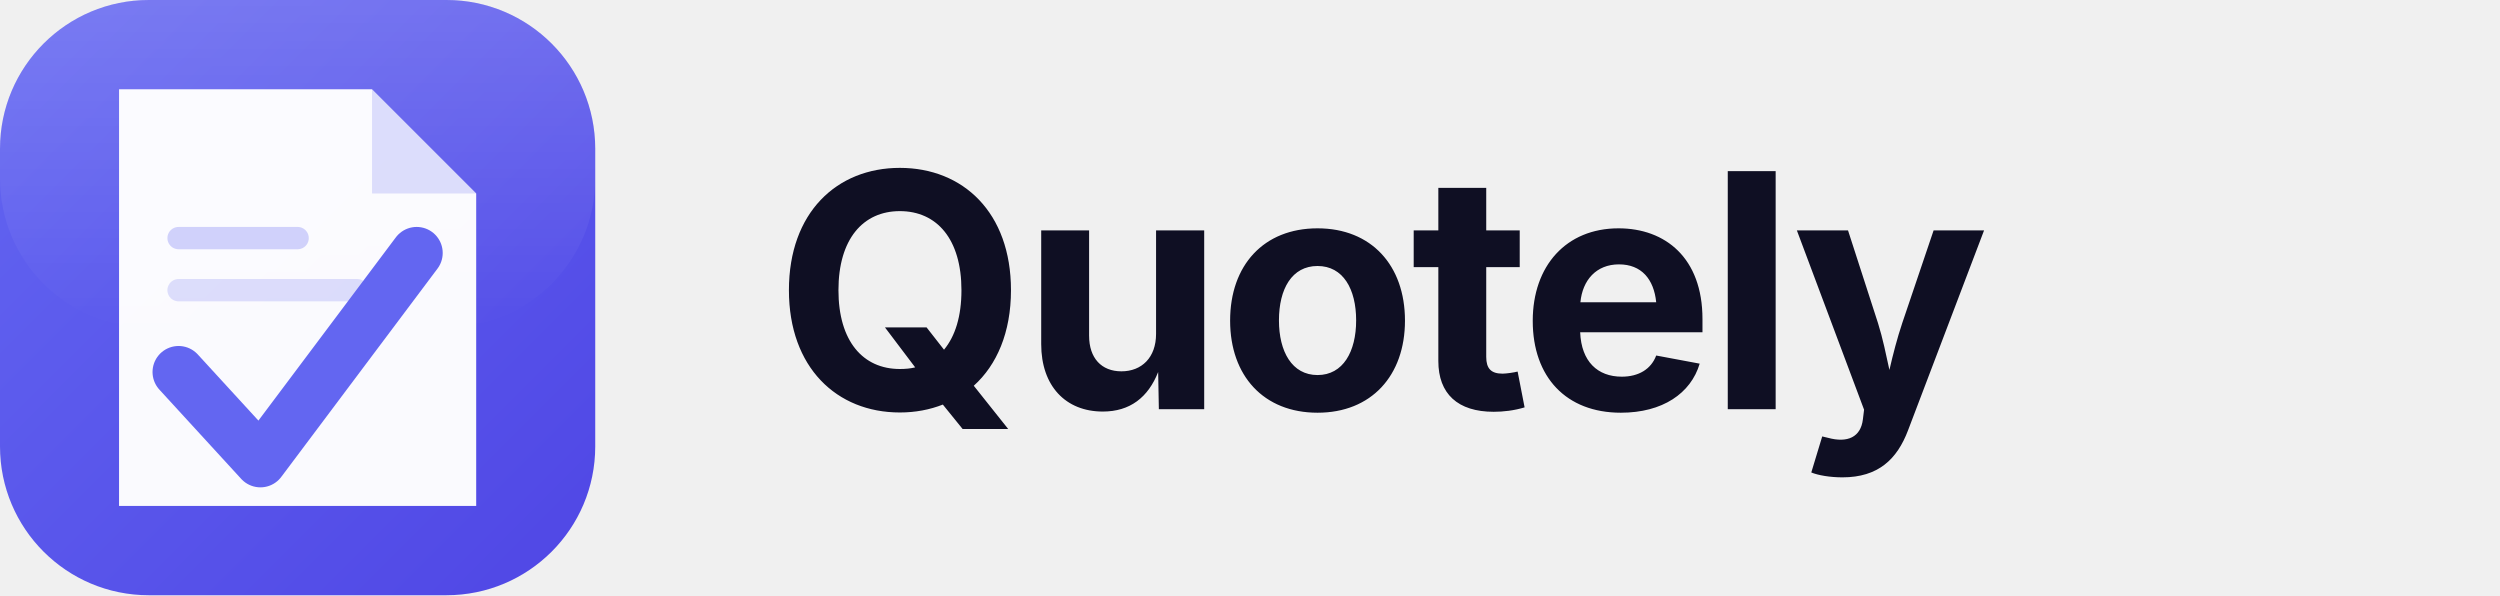
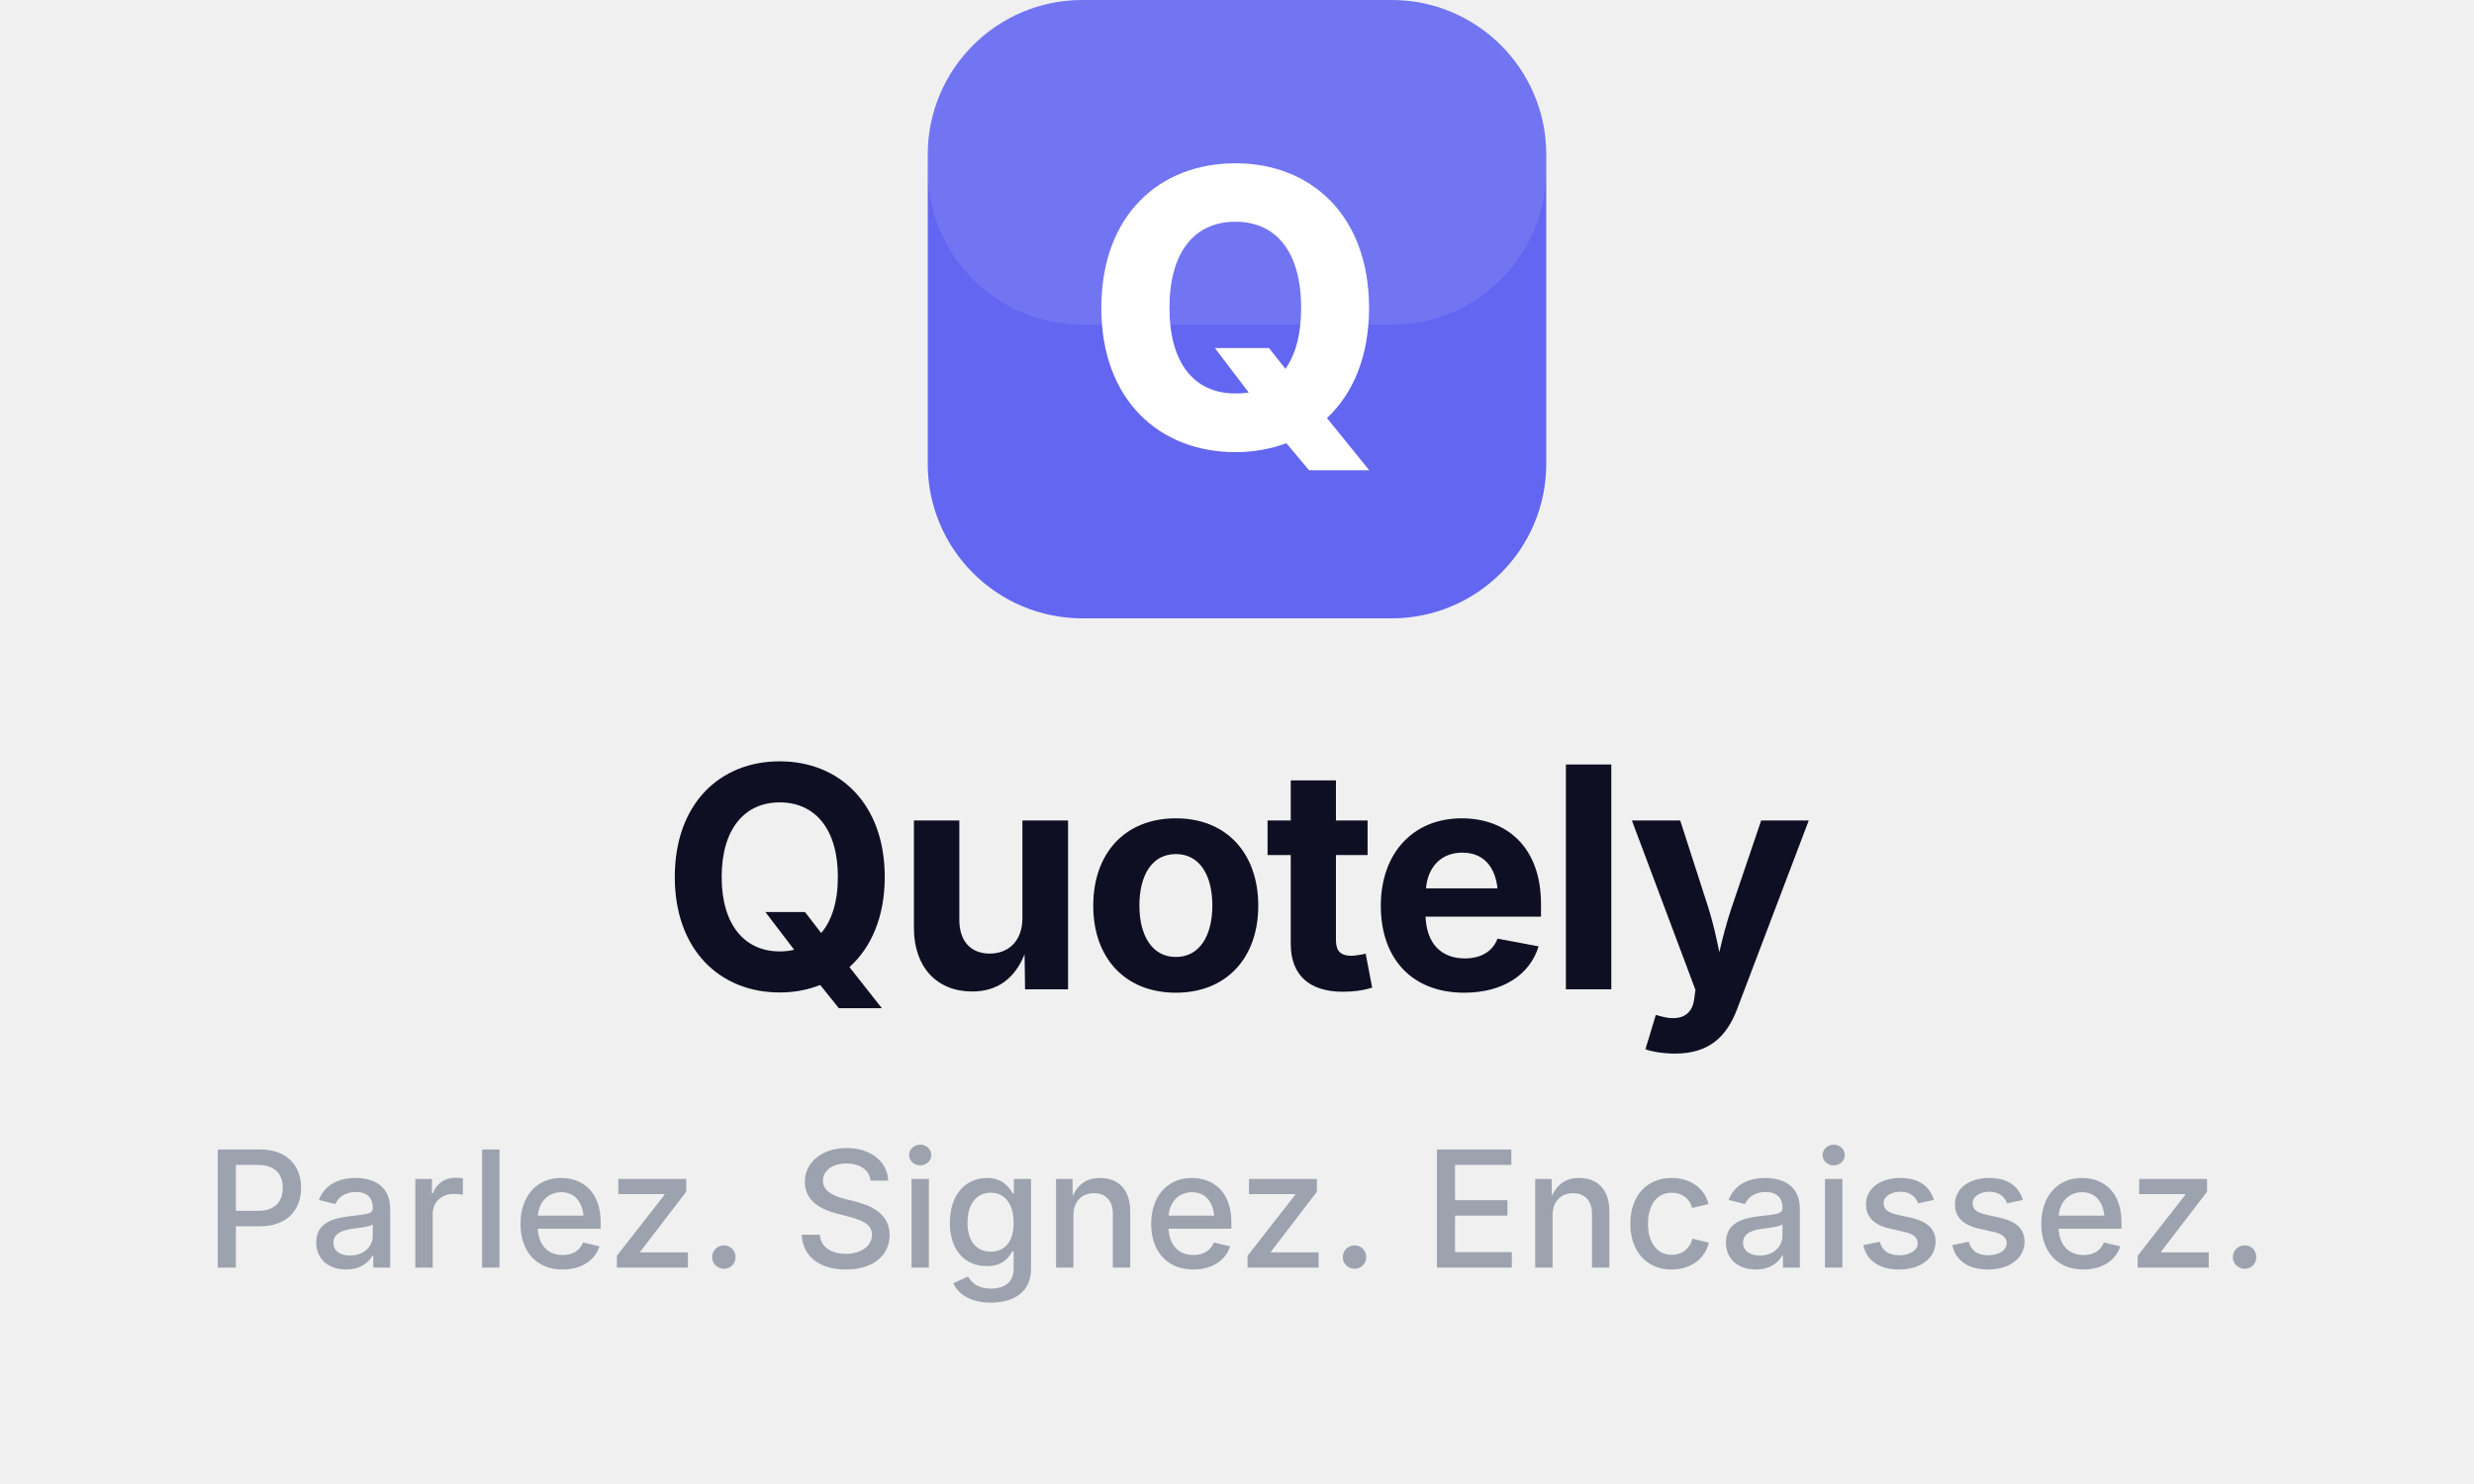
- <svg xmlns="http://www.w3.org/2000/svg" viewBox="0 0 168 40" fill="none">
-   <defs>
-     <linearGradient id="bg" x1="0%" y1="0%" x2="100%" y2="100%">
-       <stop offset="0%" stop-color="#6366F1" />
-       <stop offset="100%" stop-color="#4F46E5" />
-     </linearGradient>
-     <linearGradient id="shine" x1="0%" y1="0%" x2="0%" y2="100%">
-       <stop offset="0%" stop-color="#ffffff" stop-opacity="0.15" />
-       <stop offset="100%" stop-color="#ffffff" stop-opacity="0" />
-     </linearGradient>
-   </defs>
-   <rect width="40" height="40" rx="10" fill="url(#bg)" />
-   <rect width="40" height="22" rx="10" fill="url(#shine)" />
-   <path d="M8 6 L25 6 L32 13 L32 34 L8 34 Z" fill="white" fill-opacity="0.97" />
-   <path d="M25 6 L32 13 L25 13 Z" fill="rgba(99,102,241,0.2)" />
-   <line x1="12" y1="16" x2="20" y2="16" stroke="rgba(99,102,241,0.28)" stroke-width="1.5" stroke-linecap="round" />
-   <line x1="12" y1="19.5" x2="24" y2="19.5" stroke="rgba(99,102,241,0.2)" stroke-width="1.5" stroke-linecap="round" />
-   <path d="M12 25 L17.5 31 L28 17" stroke="#6366F1" stroke-width="3.5" stroke-linecap="round" stroke-linejoin="round" fill="none" />
-   <text x="52" y="27.5" font-family="Inter, system-ui, -apple-system, sans-serif" font-size="22" font-weight="700" letter-spacing="-0.5" fill="#0f0f23">Quotely</text>
+ <svg xmlns="http://www.w3.org/2000/svg" viewBox="0 0 160 96" fill="none">
+   <rect x="60" y="0" width="40" height="40" rx="10" fill="#6366F1" />
+   <rect x="60" y="0" width="40" height="21" rx="10" fill="white" fill-opacity="0.1" />
+   <text x="80" y="29" text-anchor="middle" font-family="-apple-system, BlinkMacSystemFont, Inter, 'Segoe UI', 'Helvetica Neue', Arial, sans-serif" font-size="25" font-weight="800" letter-spacing="-0.5" fill="white">Q</text>
+   <text x="80" y="64" text-anchor="middle" font-family="-apple-system, BlinkMacSystemFont, Inter, 'Segoe UI', 'Helvetica Neue', Arial, sans-serif" font-size="20" font-weight="700" letter-spacing="-0.4" fill="#0f0f23">Quotely</text>
+   <text x="80" y="82" text-anchor="middle" font-family="-apple-system, BlinkMacSystemFont, Inter, 'Segoe UI', 'Helvetica Neue', Arial, sans-serif" font-size="10.5" font-weight="500" letter-spacing="0.1" fill="#9ca3af">Parlez. Signez. Encaissez.</text>
</svg>
